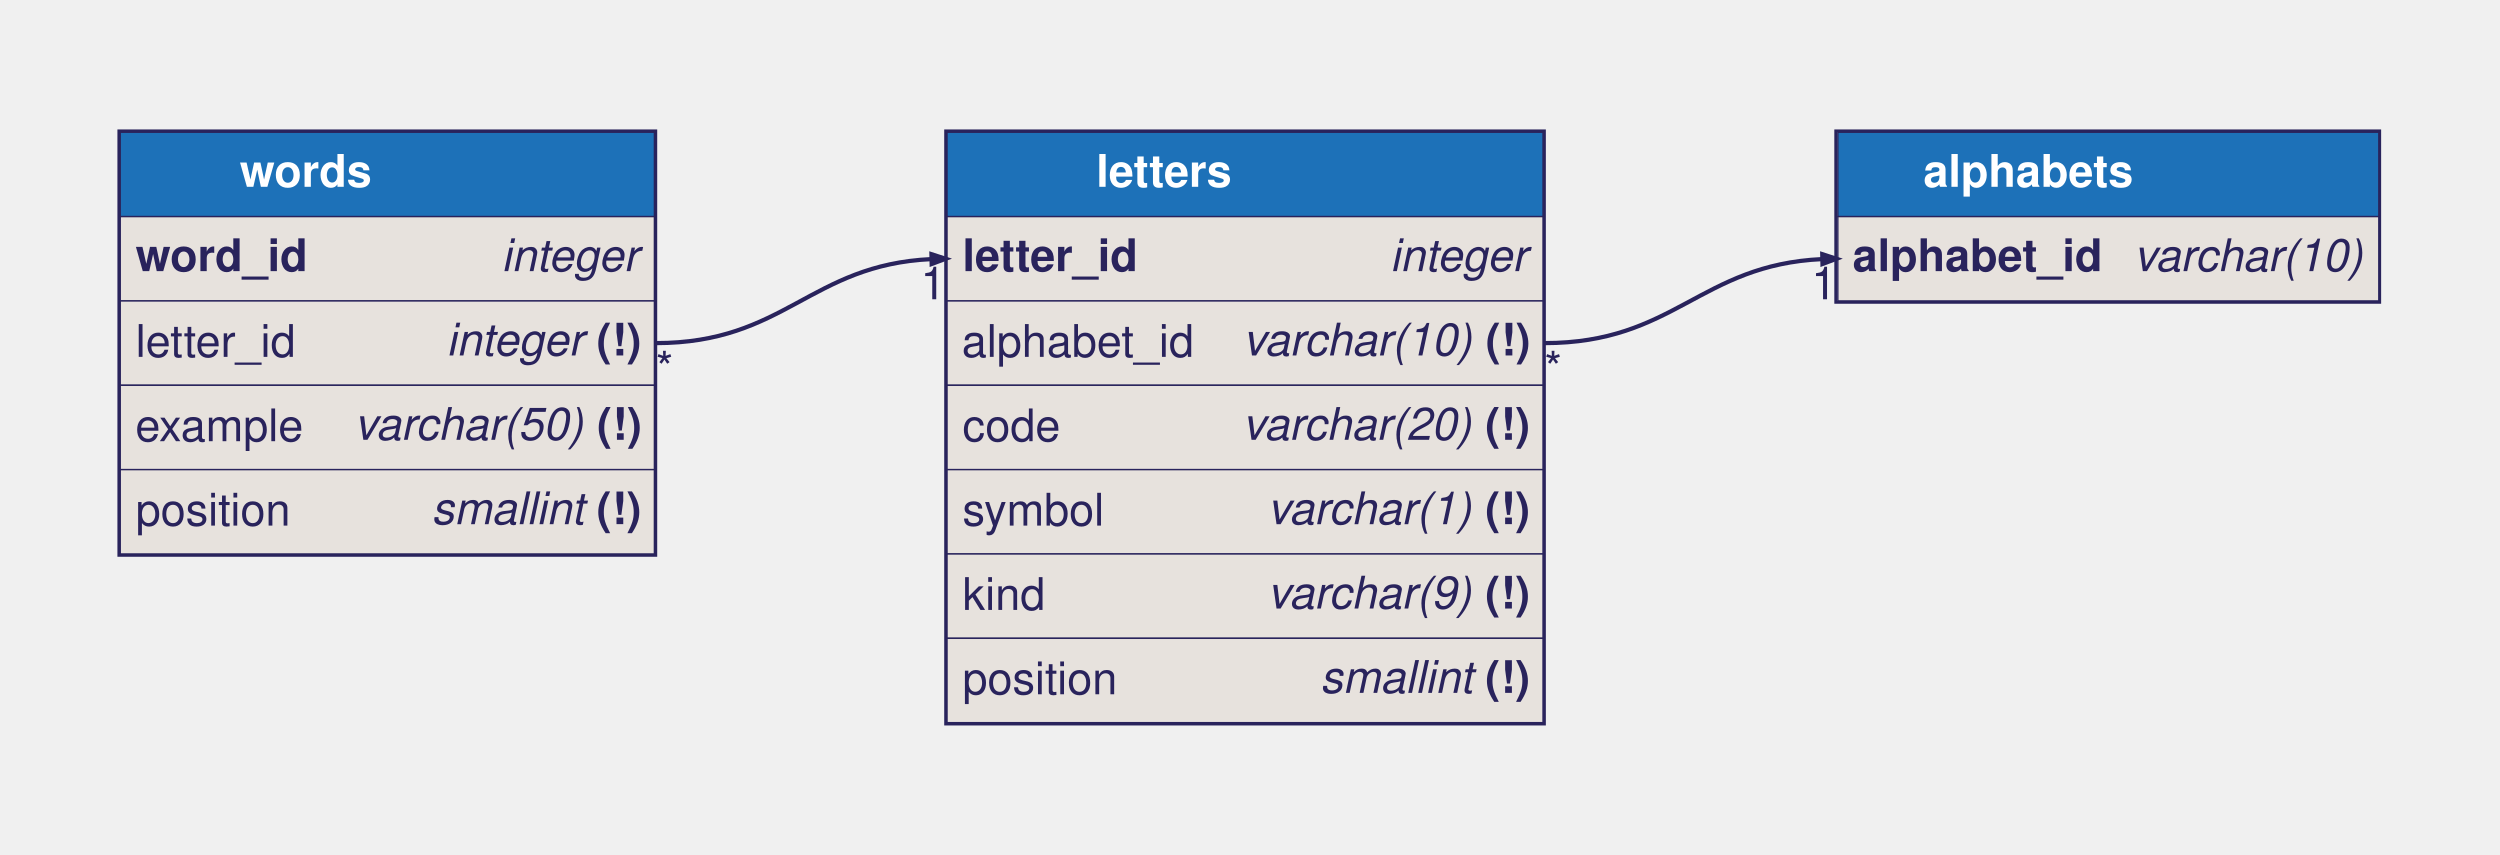
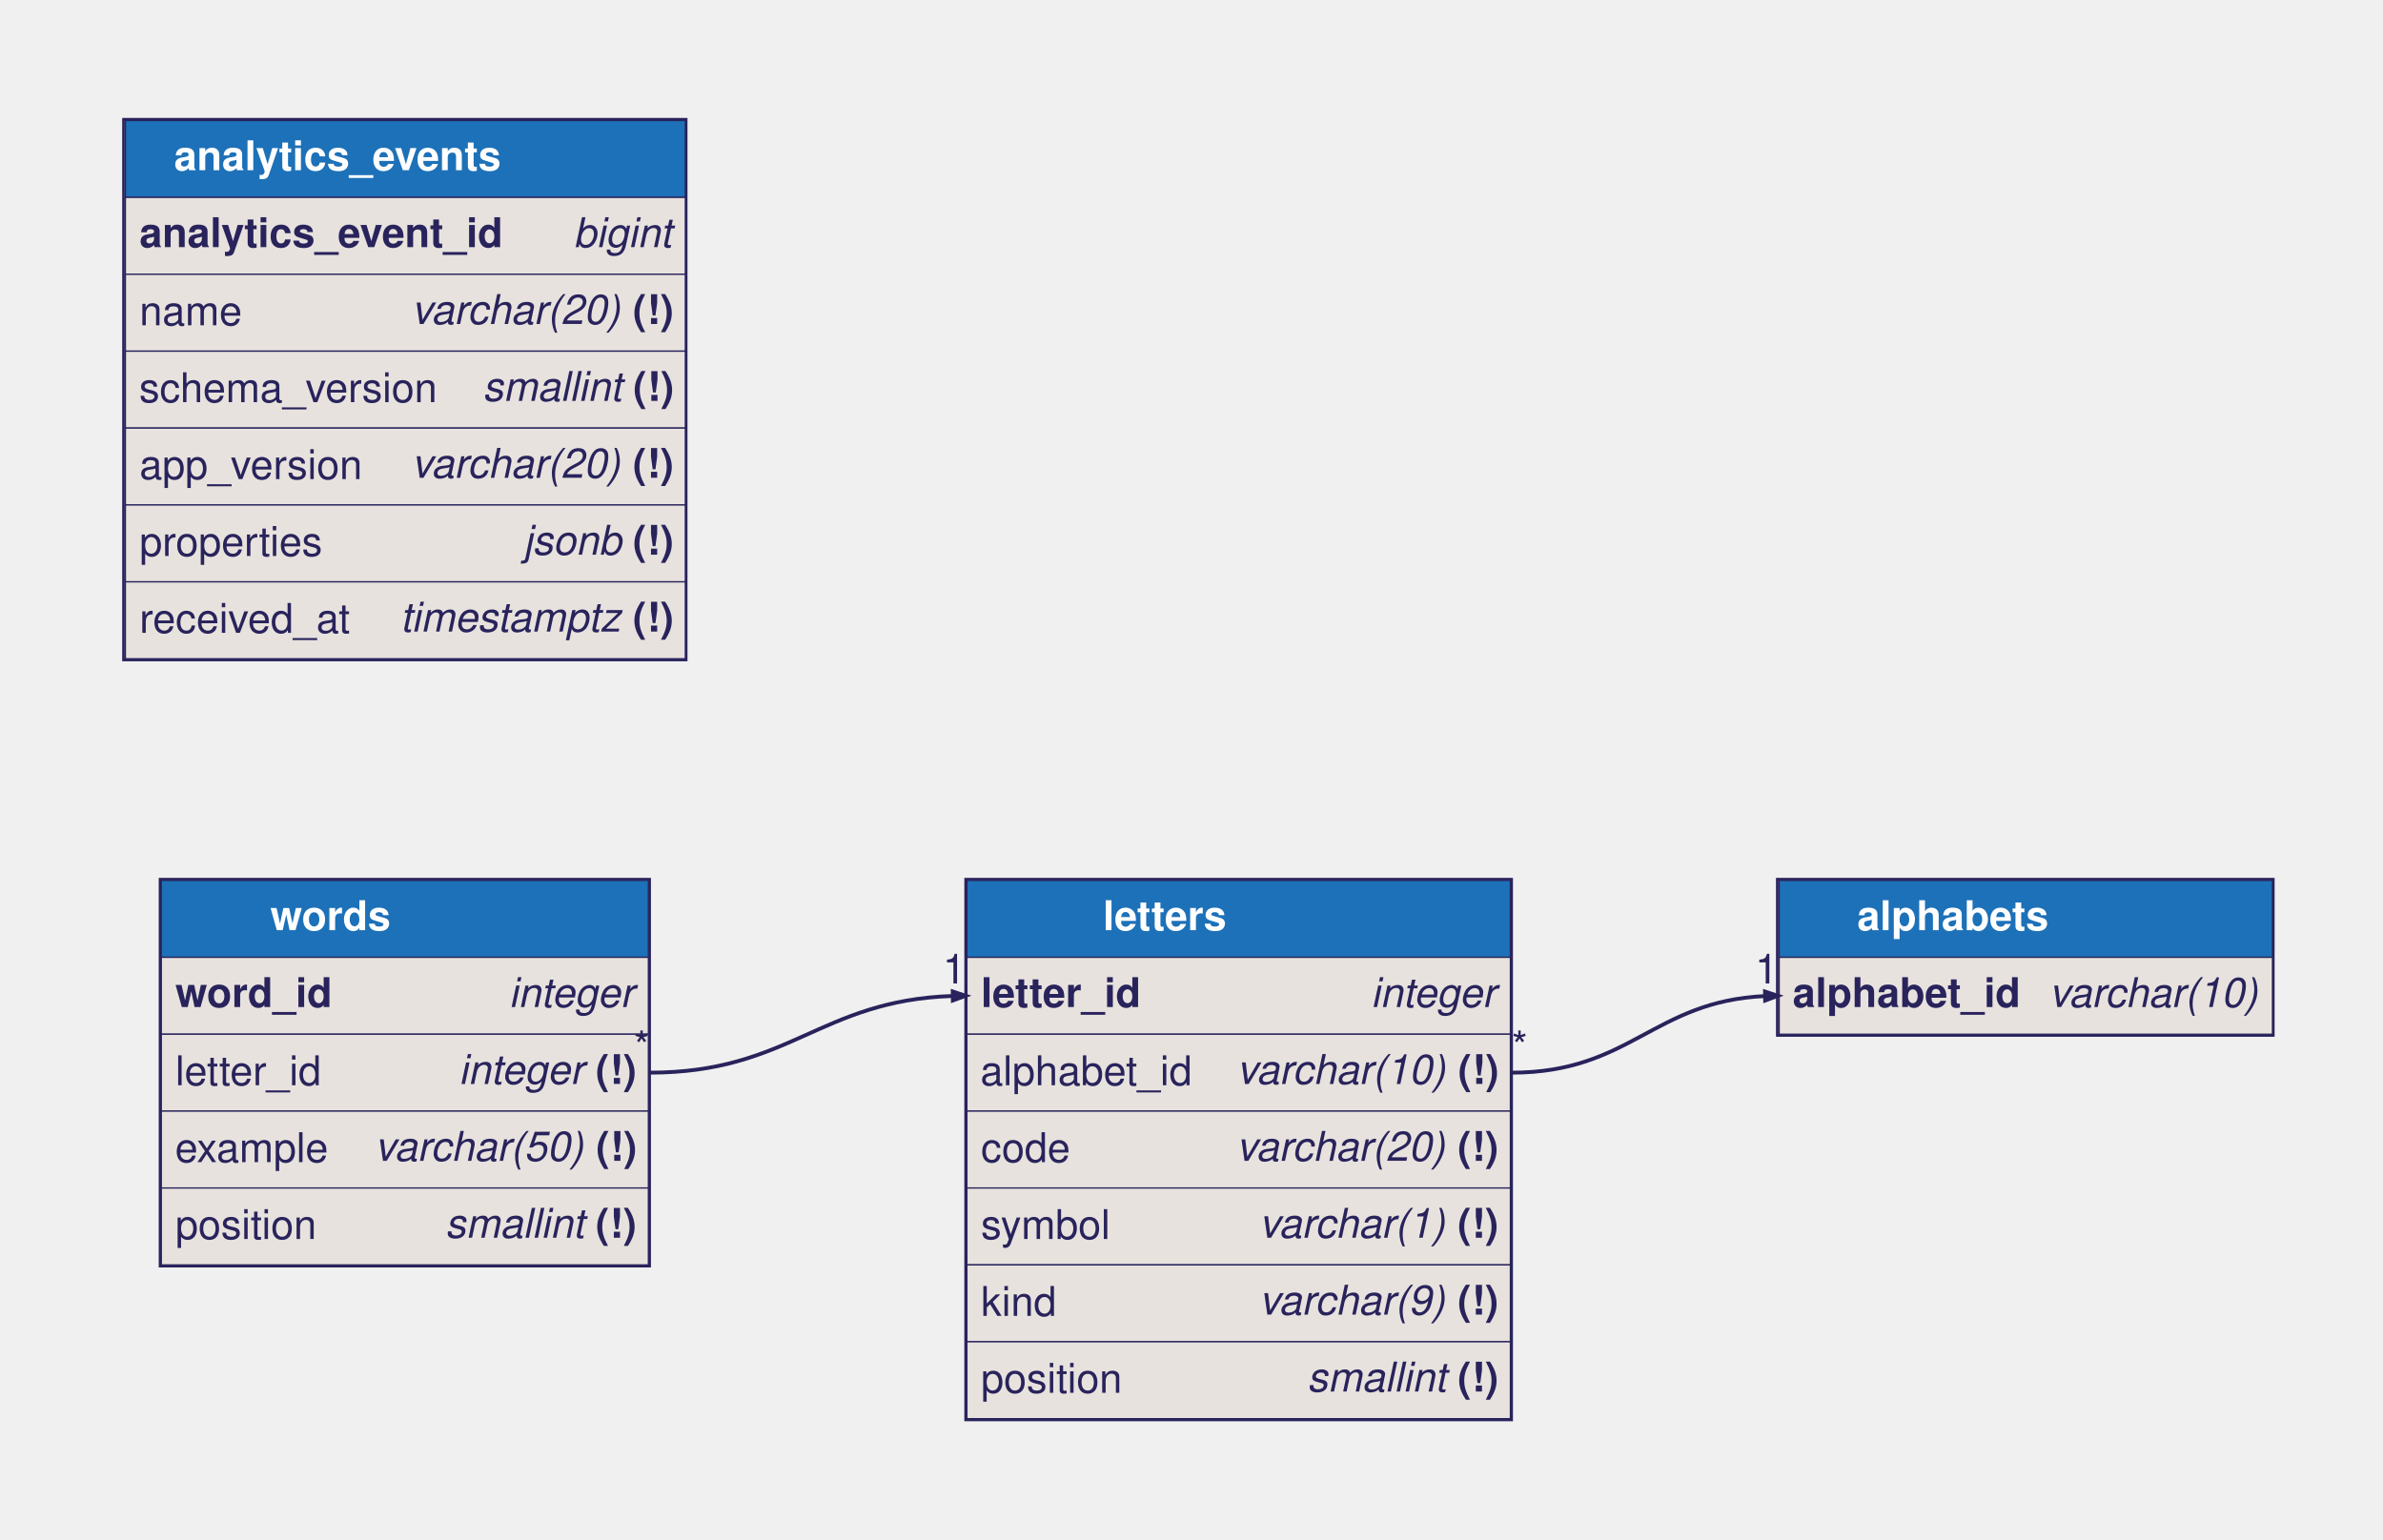
- <svg xmlns="http://www.w3.org/2000/svg" width="1778pt" height="608pt" viewBox="0.00 0.00 1778.47 607.63">
-   <g id="graph0" class="graph" transform="scale(1 1) rotate(0) translate(4 603.63)">
+ <svg xmlns="http://www.w3.org/2000/svg" width="1859pt" height="1201pt" viewBox="0.00 0.00 1859.08 1200.63">
+   <g id="graph0" class="graph" transform="scale(1 1) rotate(0) translate(4 1196.63)">
    <g id="alphabets" class="node">
-       <ellipse fill="none" stroke="black" stroke-width="0" cx="1495.41" cy="-449.81" rx="275.13" ry="87.86" />
-       <polygon fill="#1d71b8" stroke="transparent" points="1303.41,-449.81 1303.41,-509.81 1688.41,-509.81 1688.41,-449.81 1303.41,-449.81" />
-       <polygon fill="none" stroke="#29235c" points="1303.41,-449.81 1303.41,-509.81 1688.41,-509.81 1688.41,-449.81 1303.41,-449.81" />
-       <text text-anchor="start" x="1364.29" y="-471.01" font-family="Helvetica,sans-Serif" font-weight="bold" font-size="32.00" fill="#ffffff">       alphabets       </text>
-       <polygon fill="#e7e2dd" stroke="transparent" points="1303.41,-389.81 1303.41,-449.81 1688.41,-449.81 1688.41,-389.81 1303.41,-389.81" />
-       <polygon fill="none" stroke="#29235c" points="1303.41,-389.81 1303.41,-449.81 1688.41,-449.81 1688.41,-389.81 1303.41,-389.81" />
-       <text text-anchor="start" x="1313.92" y="-411.01" font-family="Helvetica,sans-Serif" font-weight="bold" font-size="32.00" fill="#29235c">alphabet_id</text>
-       <text text-anchor="start" x="1479.32" y="-411.01" font-family="Helvetica,sans-Serif" font-size="32.00" fill="#29235c">    </text>
-       <text text-anchor="start" x="1514.13" y="-411.01" font-family="Helvetica,sans-Serif" font-style="italic" font-size="32.00" fill="#29235c">varchar(10)</text>
-       <polygon fill="none" stroke="#29235c" stroke-width="2" points="1301.91,-388.81 1301.91,-510.81 1688.91,-510.81 1688.91,-388.81 1301.91,-388.81" />
+       <ellipse fill="none" stroke="black" stroke-width="0" cx="1576.02" cy="-449.81" rx="275.13" ry="87.86" />
+       <polygon fill="#1d71b8" stroke="transparent" points="1384.02,-449.81 1384.02,-509.81 1769.02,-509.81 1769.02,-449.81 1384.02,-449.81" />
+       <polygon fill="none" stroke="#29235c" points="1384.02,-449.81 1384.02,-509.81 1769.02,-509.81 1769.02,-449.81 1384.02,-449.81" />
+       <text text-anchor="start" x="1444.9" y="-471.01" font-family="Helvetica,sans-Serif" font-weight="bold" font-size="32.00" fill="#ffffff">       alphabets       </text>
+       <polygon fill="#e7e2dd" stroke="transparent" points="1384.02,-389.81 1384.02,-449.81 1769.02,-449.81 1769.02,-389.81 1384.02,-389.81" />
+       <polygon fill="none" stroke="#29235c" points="1384.02,-389.81 1384.02,-449.81 1769.02,-449.81 1769.02,-389.81 1384.02,-389.81" />
+       <text text-anchor="start" x="1394.53" y="-411.01" font-family="Helvetica,sans-Serif" font-weight="bold" font-size="32.00" fill="#29235c">alphabet_id</text>
+       <text text-anchor="start" x="1559.93" y="-411.01" font-family="Helvetica,sans-Serif" font-size="32.00" fill="#29235c">    </text>
+       <text text-anchor="start" x="1594.74" y="-411.01" font-family="Helvetica,sans-Serif" font-style="italic" font-size="32.00" fill="#29235c">varchar(10)</text>
+       <polygon fill="none" stroke="#29235c" stroke-width="2" points="1382.52,-388.81 1382.52,-510.81 1769.52,-510.81 1769.52,-388.81 1382.52,-388.81" />
    </g>
    <g id="letters" class="node">
-       <ellipse fill="none" stroke="black" stroke-width="0" cx="881.7" cy="-299.81" rx="302.78" ry="299.63" />
-       <polygon fill="#1d71b8" stroke="transparent" points="669.7,-449.81 669.7,-509.81 1093.7,-509.81 1093.7,-449.81 669.7,-449.81" />
-       <polygon fill="none" stroke="#29235c" points="669.7,-449.81 669.7,-509.81 1093.7,-509.81 1093.7,-449.81 669.7,-449.81" />
-       <text text-anchor="start" x="775.89" y="-471.01" font-family="Helvetica,sans-Serif" font-weight="bold" font-size="32.00" fill="#ffffff">       letters       </text>
-       <polygon fill="#e7e2dd" stroke="transparent" points="669.7,-389.81 669.7,-449.81 1093.7,-449.81 1093.7,-389.81 669.7,-389.81" />
-       <polygon fill="none" stroke="#29235c" points="669.7,-389.81 669.7,-449.81 1093.7,-449.81 1093.7,-389.81 669.7,-389.81" />
-       <text text-anchor="start" x="680.7" y="-411.01" font-family="Helvetica,sans-Serif" font-weight="bold" font-size="32.00" fill="#29235c">letter_id</text>
-       <text text-anchor="start" x="794.49" y="-411.01" font-family="Helvetica,sans-Serif" font-size="32.00" fill="#29235c">    </text>
-       <text text-anchor="start" x="984.9" y="-411.01" font-family="Helvetica,sans-Serif" font-style="italic" font-size="32.00" fill="#29235c">integer</text>
-       <polygon fill="#e7e2dd" stroke="transparent" points="669.7,-329.81 669.7,-389.81 1093.7,-389.81 1093.7,-329.81 669.7,-329.81" />
-       <polygon fill="none" stroke="#29235c" points="669.7,-329.81 669.7,-389.81 1093.7,-389.81 1093.7,-329.81 669.7,-329.81" />
-       <text text-anchor="start" x="680.21" y="-350.01" font-family="Helvetica,sans-Serif" font-size="32.00" fill="#29235c">alphabet_id    </text>
-       <text text-anchor="start" x="880.38" y="-351.01" font-family="Helvetica,sans-Serif" font-style="italic" font-size="32.00" fill="#29235c">varchar(10)</text>
-       <text text-anchor="start" x="1043.93" y="-351.01" font-family="Helvetica,sans-Serif" font-size="32.00" fill="#29235c"> </text>
-       <text text-anchor="start" x="1052.82" y="-351.01" font-family="Helvetica,sans-Serif" font-weight="bold" font-size="32.00" fill="#29235c">(!)</text>
-       <polygon fill="#e7e2dd" stroke="transparent" points="669.7,-269.81 669.7,-329.81 1093.7,-329.81 1093.7,-269.81 669.7,-269.81" />
-       <polygon fill="none" stroke="#29235c" points="669.7,-269.81 669.7,-329.81 1093.7,-329.81 1093.7,-269.81 669.7,-269.81" />
-       <text text-anchor="start" x="680.7" y="-290.01" font-family="Helvetica,sans-Serif" font-size="32.00" fill="#29235c">code    </text>
-       <text text-anchor="start" x="880.05" y="-291.01" font-family="Helvetica,sans-Serif" font-style="italic" font-size="32.00" fill="#29235c">varchar(20)</text>
-       <text text-anchor="start" x="1043.61" y="-291.01" font-family="Helvetica,sans-Serif" font-size="32.00" fill="#29235c"> </text>
-       <text text-anchor="start" x="1052.5" y="-291.01" font-family="Helvetica,sans-Serif" font-weight="bold" font-size="32.00" fill="#29235c">(!)</text>
-       <polygon fill="#e7e2dd" stroke="transparent" points="669.7,-209.81 669.7,-269.81 1093.7,-269.81 1093.7,-209.81 669.7,-209.81" />
-       <polygon fill="none" stroke="#29235c" points="669.7,-209.81 669.7,-269.81 1093.7,-269.81 1093.7,-209.81 669.7,-209.81" />
-       <text text-anchor="start" x="680.7" y="-230.01" font-family="Helvetica,sans-Serif" font-size="32.00" fill="#29235c">symbol    </text>
-       <text text-anchor="start" x="897.84" y="-231.01" font-family="Helvetica,sans-Serif" font-style="italic" font-size="32.00" fill="#29235c">varchar(1)</text>
-       <text text-anchor="start" x="1043.61" y="-231.01" font-family="Helvetica,sans-Serif" font-size="32.00" fill="#29235c"> </text>
-       <text text-anchor="start" x="1052.5" y="-231.01" font-family="Helvetica,sans-Serif" font-weight="bold" font-size="32.00" fill="#29235c">(!)</text>
-       <polygon fill="#e7e2dd" stroke="transparent" points="669.7,-149.81 669.7,-209.81 1093.7,-209.81 1093.7,-149.81 669.7,-149.81" />
-       <polygon fill="none" stroke="#29235c" points="669.7,-149.81 669.7,-209.81 1093.7,-209.81 1093.7,-149.81 669.7,-149.81" />
-       <text text-anchor="start" x="680.7" y="-170.01" font-family="Helvetica,sans-Serif" font-size="32.00" fill="#29235c">kind    </text>
-       <text text-anchor="start" x="897.84" y="-171.01" font-family="Helvetica,sans-Serif" font-style="italic" font-size="32.00" fill="#29235c">varchar(9)</text>
-       <text text-anchor="start" x="1043.61" y="-171.01" font-family="Helvetica,sans-Serif" font-size="32.00" fill="#29235c"> </text>
-       <text text-anchor="start" x="1052.5" y="-171.01" font-family="Helvetica,sans-Serif" font-weight="bold" font-size="32.00" fill="#29235c">(!)</text>
-       <polygon fill="#e7e2dd" stroke="transparent" points="669.7,-89.81 669.7,-149.81 1093.7,-149.81 1093.7,-89.81 669.7,-89.81" />
-       <polygon fill="none" stroke="#29235c" points="669.7,-89.81 669.7,-149.81 1093.7,-149.81 1093.7,-89.81 669.7,-89.81" />
-       <text text-anchor="start" x="680.7" y="-110.01" font-family="Helvetica,sans-Serif" font-size="32.00" fill="#29235c">position    </text>
-       <text text-anchor="start" x="935.18" y="-111.01" font-family="Helvetica,sans-Serif" font-style="italic" font-size="32.00" fill="#29235c">smallint</text>
-       <text text-anchor="start" x="1043.61" y="-111.01" font-family="Helvetica,sans-Serif" font-size="32.00" fill="#29235c"> </text>
-       <text text-anchor="start" x="1052.5" y="-111.01" font-family="Helvetica,sans-Serif" font-weight="bold" font-size="32.00" fill="#29235c">(!)</text>
-       <polygon fill="none" stroke="#29235c" stroke-width="2" points="668.7,-88.81 668.7,-510.81 1094.7,-510.81 1094.7,-88.81 668.7,-88.81" />
+       <ellipse fill="none" stroke="black" stroke-width="0" cx="962.31" cy="-299.81" rx="302.78" ry="299.63" />
+       <polygon fill="#1d71b8" stroke="transparent" points="750.31,-449.81 750.31,-509.81 1174.31,-509.81 1174.31,-449.81 750.31,-449.81" />
+       <polygon fill="none" stroke="#29235c" points="750.31,-449.81 750.31,-509.81 1174.31,-509.81 1174.31,-449.81 750.31,-449.81" />
+       <text text-anchor="start" x="856.5" y="-471.01" font-family="Helvetica,sans-Serif" font-weight="bold" font-size="32.00" fill="#ffffff">       letters       </text>
+       <polygon fill="#e7e2dd" stroke="transparent" points="750.31,-389.81 750.31,-449.81 1174.31,-449.81 1174.31,-389.81 750.31,-389.81" />
+       <polygon fill="none" stroke="#29235c" points="750.31,-389.81 750.31,-449.81 1174.31,-449.81 1174.31,-389.81 750.31,-389.81" />
+       <text text-anchor="start" x="761.31" y="-411.01" font-family="Helvetica,sans-Serif" font-weight="bold" font-size="32.00" fill="#29235c">letter_id</text>
+       <text text-anchor="start" x="875.11" y="-411.01" font-family="Helvetica,sans-Serif" font-size="32.00" fill="#29235c">    </text>
+       <text text-anchor="start" x="1065.51" y="-411.01" font-family="Helvetica,sans-Serif" font-style="italic" font-size="32.00" fill="#29235c">integer</text>
+       <polygon fill="#e7e2dd" stroke="transparent" points="750.31,-329.81 750.31,-389.81 1174.31,-389.81 1174.31,-329.81 750.31,-329.81" />
+       <polygon fill="none" stroke="#29235c" points="750.31,-329.81 750.31,-389.81 1174.31,-389.81 1174.31,-329.81 750.31,-329.81" />
+       <text text-anchor="start" x="760.82" y="-350.01" font-family="Helvetica,sans-Serif" font-size="32.00" fill="#29235c">alphabet_id    </text>
+       <text text-anchor="start" x="960.99" y="-351.01" font-family="Helvetica,sans-Serif" font-style="italic" font-size="32.00" fill="#29235c">varchar(10)</text>
+       <text text-anchor="start" x="1124.54" y="-351.01" font-family="Helvetica,sans-Serif" font-size="32.00" fill="#29235c"> </text>
+       <text text-anchor="start" x="1133.43" y="-351.01" font-family="Helvetica,sans-Serif" font-weight="bold" font-size="32.00" fill="#29235c">(!)</text>
+       <polygon fill="#e7e2dd" stroke="transparent" points="750.31,-269.81 750.31,-329.81 1174.31,-329.81 1174.31,-269.81 750.31,-269.81" />
+       <polygon fill="none" stroke="#29235c" points="750.31,-269.81 750.31,-329.81 1174.31,-329.81 1174.31,-269.81 750.31,-269.81" />
+       <text text-anchor="start" x="761.31" y="-290.01" font-family="Helvetica,sans-Serif" font-size="32.00" fill="#29235c">code    </text>
+       <text text-anchor="start" x="960.66" y="-291.01" font-family="Helvetica,sans-Serif" font-style="italic" font-size="32.00" fill="#29235c">varchar(20)</text>
+       <text text-anchor="start" x="1124.22" y="-291.01" font-family="Helvetica,sans-Serif" font-size="32.00" fill="#29235c"> </text>
+       <text text-anchor="start" x="1133.11" y="-291.01" font-family="Helvetica,sans-Serif" font-weight="bold" font-size="32.00" fill="#29235c">(!)</text>
+       <polygon fill="#e7e2dd" stroke="transparent" points="750.31,-209.81 750.31,-269.81 1174.31,-269.81 1174.31,-209.81 750.31,-209.81" />
+       <polygon fill="none" stroke="#29235c" points="750.31,-209.81 750.31,-269.81 1174.31,-269.81 1174.31,-209.81 750.31,-209.81" />
+       <text text-anchor="start" x="761.31" y="-230.01" font-family="Helvetica,sans-Serif" font-size="32.00" fill="#29235c">symbol    </text>
+       <text text-anchor="start" x="978.45" y="-231.01" font-family="Helvetica,sans-Serif" font-style="italic" font-size="32.00" fill="#29235c">varchar(1)</text>
+       <text text-anchor="start" x="1124.22" y="-231.01" font-family="Helvetica,sans-Serif" font-size="32.00" fill="#29235c"> </text>
+       <text text-anchor="start" x="1133.11" y="-231.01" font-family="Helvetica,sans-Serif" font-weight="bold" font-size="32.00" fill="#29235c">(!)</text>
+       <polygon fill="#e7e2dd" stroke="transparent" points="750.31,-149.81 750.31,-209.81 1174.31,-209.81 1174.31,-149.81 750.31,-149.81" />
+       <polygon fill="none" stroke="#29235c" points="750.31,-149.81 750.31,-209.81 1174.31,-209.81 1174.31,-149.81 750.31,-149.81" />
+       <text text-anchor="start" x="761.31" y="-170.01" font-family="Helvetica,sans-Serif" font-size="32.00" fill="#29235c">kind    </text>
+       <text text-anchor="start" x="978.45" y="-171.01" font-family="Helvetica,sans-Serif" font-style="italic" font-size="32.00" fill="#29235c">varchar(9)</text>
+       <text text-anchor="start" x="1124.22" y="-171.01" font-family="Helvetica,sans-Serif" font-size="32.00" fill="#29235c"> </text>
+       <text text-anchor="start" x="1133.11" y="-171.01" font-family="Helvetica,sans-Serif" font-weight="bold" font-size="32.00" fill="#29235c">(!)</text>
+       <polygon fill="#e7e2dd" stroke="transparent" points="750.31,-89.81 750.31,-149.81 1174.31,-149.81 1174.31,-89.81 750.31,-89.81" />
+       <polygon fill="none" stroke="#29235c" points="750.31,-89.81 750.31,-149.81 1174.31,-149.81 1174.31,-89.81 750.31,-89.81" />
+       <text text-anchor="start" x="761.31" y="-110.01" font-family="Helvetica,sans-Serif" font-size="32.00" fill="#29235c">position    </text>
+       <text text-anchor="start" x="1015.79" y="-111.01" font-family="Helvetica,sans-Serif" font-style="italic" font-size="32.00" fill="#29235c">smallint</text>
+       <text text-anchor="start" x="1124.22" y="-111.01" font-family="Helvetica,sans-Serif" font-size="32.00" fill="#29235c"> </text>
+       <text text-anchor="start" x="1133.11" y="-111.01" font-family="Helvetica,sans-Serif" font-weight="bold" font-size="32.00" fill="#29235c">(!)</text>
+       <polygon fill="none" stroke="#29235c" stroke-width="2" points="749.31,-88.81 749.31,-510.81 1175.31,-510.81 1175.31,-88.81 749.31,-88.81" />
    </g>
    <g id="edge2" class="edge">
-       <path fill="none" stroke="#29235c" stroke-width="3" d="M1094.7,-359.81C1187.32,-359.81 1205.09,-415.56 1292.3,-419.58" />
-       <polygon fill="#29235c" stroke="#29235c" stroke-width="3" points="1292.33,-423.09 1302.41,-419.81 1292.49,-416.09 1292.33,-423.09" />
-       <text text-anchor="middle" x="1293.51" y="-391.01" font-family="Helvetica,sans-Serif" font-size="32.00" fill="#29235c">1</text>
-       <text text-anchor="middle" x="1100.92" y="-331.01" font-family="Helvetica,sans-Serif" font-size="32.00" fill="#29235c">*</text>
+       <path fill="none" stroke="#29235c" stroke-width="3" d="M1175.31,-359.81C1267.93,-359.81 1285.7,-415.56 1372.91,-419.58" />
+       <polygon fill="#29235c" stroke="#29235c" stroke-width="3" points="1372.94,-423.09 1383.02,-419.81 1373.1,-416.09 1372.94,-423.09" />
+       <text text-anchor="middle" x="1374.12" y="-429.41" font-family="Helvetica,sans-Serif" font-size="32.00" fill="#29235c">1</text>
+       <text text-anchor="middle" x="1181.53" y="-369.41" font-family="Helvetica,sans-Serif" font-size="32.00" fill="#29235c">*</text>
    </g>
    <g id="words" class="node">
-       <ellipse fill="none" stroke="black" stroke-width="0" cx="271.53" cy="-359.81" rx="271.56" ry="214.92" />
-       <polygon fill="#1d71b8" stroke="transparent" points="81.53,-449.81 81.53,-509.81 461.53,-509.81 461.53,-449.81 81.53,-449.81" />
-       <polygon fill="none" stroke="#29235c" points="81.53,-449.81 81.53,-509.81 461.53,-509.81 461.53,-449.81 81.53,-449.81" />
-       <text text-anchor="start" x="166.61" y="-471.01" font-family="Helvetica,sans-Serif" font-weight="bold" font-size="32.00" fill="#ffffff">       words       </text>
-       <polygon fill="#e7e2dd" stroke="transparent" points="81.53,-389.81 81.53,-449.81 461.53,-449.81 461.53,-389.81 81.53,-389.81" />
-       <polygon fill="none" stroke="#29235c" points="81.53,-389.81 81.53,-449.81 461.53,-449.81 461.53,-389.81 81.53,-389.81" />
-       <text text-anchor="start" x="92.53" y="-411.01" font-family="Helvetica,sans-Serif" font-weight="bold" font-size="32.00" fill="#29235c">word_id</text>
-       <text text-anchor="start" x="204.54" y="-411.01" font-family="Helvetica,sans-Serif" font-size="32.00" fill="#29235c">    </text>
-       <text text-anchor="start" x="352.73" y="-411.01" font-family="Helvetica,sans-Serif" font-style="italic" font-size="32.00" fill="#29235c">integer</text>
-       <polygon fill="#e7e2dd" stroke="transparent" points="81.53,-329.81 81.53,-389.81 461.53,-389.81 461.53,-329.81 81.53,-329.81" />
-       <polygon fill="none" stroke="#29235c" points="81.53,-329.81 81.53,-389.81 461.53,-389.81 461.53,-329.81 81.53,-329.81" />
-       <text text-anchor="start" x="92.53" y="-350.01" font-family="Helvetica,sans-Serif" font-size="32.00" fill="#29235c">letter_id    </text>
-       <text text-anchor="start" x="313.64" y="-351.01" font-family="Helvetica,sans-Serif" font-style="italic" font-size="32.00" fill="#29235c">integer</text>
-       <text text-anchor="start" x="411.44" y="-351.01" font-family="Helvetica,sans-Serif" font-size="32.00" fill="#29235c"> </text>
-       <text text-anchor="start" x="420.33" y="-351.01" font-family="Helvetica,sans-Serif" font-weight="bold" font-size="32.00" fill="#29235c">(!)</text>
-       <polygon fill="#e7e2dd" stroke="transparent" points="81.53,-269.81 81.53,-329.81 461.53,-329.81 461.53,-269.81 81.53,-269.81" />
-       <polygon fill="none" stroke="#29235c" points="81.53,-269.81 81.53,-329.81 461.53,-329.81 461.53,-269.81 81.53,-269.81" />
-       <text text-anchor="start" x="92.29" y="-290.01" font-family="Helvetica,sans-Serif" font-size="32.00" fill="#29235c">example    </text>
-       <text text-anchor="start" x="248.21" y="-291.01" font-family="Helvetica,sans-Serif" font-style="italic" font-size="32.00" fill="#29235c">varchar(50)</text>
-       <text text-anchor="start" x="411.76" y="-291.01" font-family="Helvetica,sans-Serif" font-size="32.00" fill="#29235c"> </text>
-       <text text-anchor="start" x="420.65" y="-291.01" font-family="Helvetica,sans-Serif" font-weight="bold" font-size="32.00" fill="#29235c">(!)</text>
-       <polygon fill="#e7e2dd" stroke="transparent" points="81.53,-209.81 81.53,-269.81 461.53,-269.81 461.53,-209.81 81.53,-209.81" />
-       <polygon fill="none" stroke="#29235c" points="81.53,-209.81 81.53,-269.81 461.53,-269.81 461.53,-209.81 81.53,-209.81" />
-       <text text-anchor="start" x="92.53" y="-230.01" font-family="Helvetica,sans-Serif" font-size="32.00" fill="#29235c">position    </text>
-       <text text-anchor="start" x="303.01" y="-231.01" font-family="Helvetica,sans-Serif" font-style="italic" font-size="32.00" fill="#29235c">smallint</text>
-       <text text-anchor="start" x="411.44" y="-231.01" font-family="Helvetica,sans-Serif" font-size="32.00" fill="#29235c"> </text>
-       <text text-anchor="start" x="420.33" y="-231.01" font-family="Helvetica,sans-Serif" font-weight="bold" font-size="32.00" fill="#29235c">(!)</text>
-       <polygon fill="none" stroke="#29235c" stroke-width="2" points="80.53,-208.81 80.53,-510.81 462.53,-510.81 462.53,-208.81 80.53,-208.81" />
+       <ellipse fill="none" stroke="black" stroke-width="0" cx="311.83" cy="-359.81" rx="271.56" ry="214.92" />
+       <polygon fill="#1d71b8" stroke="transparent" points="121.83,-449.81 121.83,-509.81 501.83,-509.81 501.83,-449.81 121.83,-449.81" />
+       <polygon fill="none" stroke="#29235c" points="121.83,-449.81 121.83,-509.81 501.83,-509.81 501.83,-449.81 121.83,-449.81" />
+       <text text-anchor="start" x="206.92" y="-471.01" font-family="Helvetica,sans-Serif" font-weight="bold" font-size="32.00" fill="#ffffff">       words       </text>
+       <polygon fill="#e7e2dd" stroke="transparent" points="121.83,-389.81 121.83,-449.81 501.83,-449.81 501.83,-389.81 121.83,-389.81" />
+       <polygon fill="none" stroke="#29235c" points="121.83,-389.81 121.83,-449.81 501.83,-449.81 501.83,-389.81 121.83,-389.81" />
+       <text text-anchor="start" x="132.83" y="-411.01" font-family="Helvetica,sans-Serif" font-weight="bold" font-size="32.00" fill="#29235c">word_id</text>
+       <text text-anchor="start" x="244.84" y="-411.01" font-family="Helvetica,sans-Serif" font-size="32.00" fill="#29235c">    </text>
+       <text text-anchor="start" x="393.03" y="-411.01" font-family="Helvetica,sans-Serif" font-style="italic" font-size="32.00" fill="#29235c">integer</text>
+       <polygon fill="#e7e2dd" stroke="transparent" points="121.83,-329.81 121.83,-389.81 501.83,-389.81 501.83,-329.81 121.83,-329.81" />
+       <polygon fill="none" stroke="#29235c" points="121.83,-329.81 121.83,-389.81 501.83,-389.81 501.83,-329.81 121.83,-329.81" />
+       <text text-anchor="start" x="132.83" y="-350.01" font-family="Helvetica,sans-Serif" font-size="32.00" fill="#29235c">letter_id    </text>
+       <text text-anchor="start" x="353.94" y="-351.01" font-family="Helvetica,sans-Serif" font-style="italic" font-size="32.00" fill="#29235c">integer</text>
+       <text text-anchor="start" x="451.74" y="-351.01" font-family="Helvetica,sans-Serif" font-size="32.00" fill="#29235c"> </text>
+       <text text-anchor="start" x="460.64" y="-351.01" font-family="Helvetica,sans-Serif" font-weight="bold" font-size="32.00" fill="#29235c">(!)</text>
+       <polygon fill="#e7e2dd" stroke="transparent" points="121.83,-269.81 121.83,-329.81 501.83,-329.81 501.83,-269.81 121.83,-269.81" />
+       <polygon fill="none" stroke="#29235c" points="121.83,-269.81 121.83,-329.81 501.83,-329.81 501.83,-269.81 121.83,-269.81" />
+       <text text-anchor="start" x="132.59" y="-290.01" font-family="Helvetica,sans-Serif" font-size="32.00" fill="#29235c">example    </text>
+       <text text-anchor="start" x="288.51" y="-291.01" font-family="Helvetica,sans-Serif" font-style="italic" font-size="32.00" fill="#29235c">varchar(50)</text>
+       <text text-anchor="start" x="452.07" y="-291.01" font-family="Helvetica,sans-Serif" font-size="32.00" fill="#29235c"> </text>
+       <text text-anchor="start" x="460.96" y="-291.01" font-family="Helvetica,sans-Serif" font-weight="bold" font-size="32.00" fill="#29235c">(!)</text>
+       <polygon fill="#e7e2dd" stroke="transparent" points="121.83,-209.81 121.83,-269.81 501.83,-269.81 501.83,-209.81 121.83,-209.81" />
+       <polygon fill="none" stroke="#29235c" points="121.83,-209.81 121.83,-269.81 501.83,-269.81 501.83,-209.81 121.83,-209.81" />
+       <text text-anchor="start" x="132.83" y="-230.01" font-family="Helvetica,sans-Serif" font-size="32.00" fill="#29235c">position    </text>
+       <text text-anchor="start" x="343.32" y="-231.01" font-family="Helvetica,sans-Serif" font-style="italic" font-size="32.00" fill="#29235c">smallint</text>
+       <text text-anchor="start" x="451.74" y="-231.01" font-family="Helvetica,sans-Serif" font-size="32.00" fill="#29235c"> </text>
+       <text text-anchor="start" x="460.64" y="-231.01" font-family="Helvetica,sans-Serif" font-weight="bold" font-size="32.00" fill="#29235c">(!)</text>
+       <polygon fill="none" stroke="#29235c" stroke-width="2" points="120.83,-208.81 120.83,-510.81 502.83,-510.81 502.83,-208.81 120.83,-208.81" />
    </g>
    <g id="edge4" class="edge">
-       <path fill="none" stroke="#29235c" stroke-width="3" d="M462.53,-359.81C554.51,-359.81 572.06,-415.56 658.66,-419.58" />
-       <polygon fill="#29235c" stroke="#29235c" stroke-width="3" points="658.62,-423.08 668.7,-419.81 658.78,-416.09 658.62,-423.08" />
-       <text text-anchor="middle" x="659.81" y="-391.01" font-family="Helvetica,sans-Serif" font-size="32.00" fill="#29235c">1</text>
-       <text text-anchor="middle" x="468.75" y="-331.01" font-family="Helvetica,sans-Serif" font-size="32.00" fill="#29235c">*</text>
+       <path fill="none" stroke="#29235c" stroke-width="3" d="M502.83,-359.81C612.05,-359.81 635.16,-416.12 739,-419.64" />
+       <polygon fill="#29235c" stroke="#29235c" stroke-width="3" points="739.25,-423.15 749.31,-419.81 739.37,-416.15 739.25,-423.15" />
+       <text text-anchor="middle" x="740.42" y="-429.41" font-family="Helvetica,sans-Serif" font-size="32.00" fill="#29235c">1</text>
+       <text text-anchor="middle" x="496.61" y="-369.41" font-family="Helvetica,sans-Serif" font-size="32.00" fill="#29235c">*</text>
+     </g>
+     <g id="analytics_events" class="node">
+       <ellipse fill="none" stroke="black" stroke-width="0" cx="311.83" cy="-892.81" rx="311.67" ry="299.63" />
+       <polygon fill="#1d71b8" stroke="transparent" points="93.83,-1042.81 93.83,-1102.81 530.83,-1102.81 530.83,-1042.81 93.83,-1042.81" />
+       <polygon fill="none" stroke="#29235c" points="93.83,-1042.81 93.83,-1102.81 530.83,-1102.81 530.83,-1042.81 93.83,-1042.81" />
+       <text text-anchor="start" x="131.83" y="-1064.01" font-family="Helvetica,sans-Serif" font-weight="bold" font-size="32.00" fill="#ffffff">       analytics_events       </text>
+       <polygon fill="#e7e2dd" stroke="transparent" points="93.83,-982.81 93.83,-1042.81 530.83,-1042.81 530.83,-982.81 93.83,-982.81" />
+       <polygon fill="none" stroke="#29235c" points="93.83,-982.81 93.83,-1042.81 530.83,-1042.81 530.83,-982.81 93.83,-982.81" />
+       <text text-anchor="start" x="104.83" y="-1004.01" font-family="Helvetica,sans-Serif" font-weight="bold" font-size="32.00" fill="#29235c">analytics_event_id</text>
+       <text text-anchor="start" x="368.02" y="-1004.01" font-family="Helvetica,sans-Serif" font-size="32.00" fill="#29235c">    </text>
+       <text text-anchor="start" x="443.37" y="-1004.01" font-family="Helvetica,sans-Serif" font-style="italic" font-size="32.00" fill="#29235c">bigint</text>
+       <polygon fill="#e7e2dd" stroke="transparent" points="93.83,-922.81 93.83,-982.81 530.83,-982.81 530.83,-922.81 93.83,-922.81" />
+       <polygon fill="none" stroke="#29235c" points="93.83,-922.81 93.83,-982.81 530.83,-982.81 530.83,-922.81 93.83,-922.81" />
+       <text text-anchor="start" x="104.83" y="-943.01" font-family="Helvetica,sans-Serif" font-size="32.00" fill="#29235c">name    </text>
+       <text text-anchor="start" x="317.19" y="-944.01" font-family="Helvetica,sans-Serif" font-style="italic" font-size="32.00" fill="#29235c">varchar(20)</text>
+       <text text-anchor="start" x="480.74" y="-944.01" font-family="Helvetica,sans-Serif" font-size="32.00" fill="#29235c"> </text>
+       <text text-anchor="start" x="489.64" y="-944.01" font-family="Helvetica,sans-Serif" font-weight="bold" font-size="32.00" fill="#29235c">(!)</text>
+       <polygon fill="#e7e2dd" stroke="transparent" points="93.83,-862.81 93.83,-922.81 530.83,-922.81 530.83,-862.81 93.83,-862.81" />
+       <polygon fill="none" stroke="#29235c" points="93.83,-862.81 93.83,-922.81 530.83,-922.81 530.83,-862.81 93.83,-862.81" />
+       <text text-anchor="start" x="104.58" y="-883.01" font-family="Helvetica,sans-Serif" font-size="32.00" fill="#29235c">schema_version    </text>
+       <text text-anchor="start" x="372.58" y="-884.01" font-family="Helvetica,sans-Serif" font-style="italic" font-size="32.00" fill="#29235c">smallint</text>
+       <text text-anchor="start" x="481" y="-884.01" font-family="Helvetica,sans-Serif" font-size="32.00" fill="#29235c"> </text>
+       <text text-anchor="start" x="489.89" y="-884.01" font-family="Helvetica,sans-Serif" font-weight="bold" font-size="32.00" fill="#29235c">(!)</text>
+       <polygon fill="#e7e2dd" stroke="transparent" points="93.83,-802.81 93.83,-862.81 530.83,-862.81 530.83,-802.81 93.83,-802.81" />
+       <polygon fill="none" stroke="#29235c" points="93.83,-802.81 93.83,-862.81 530.83,-862.81 530.83,-802.81 93.83,-802.81" />
+       <text text-anchor="start" x="104.83" y="-823.01" font-family="Helvetica,sans-Serif" font-size="32.00" fill="#29235c">app_version    </text>
+       <text text-anchor="start" x="317.19" y="-824.01" font-family="Helvetica,sans-Serif" font-style="italic" font-size="32.00" fill="#29235c">varchar(20)</text>
+       <text text-anchor="start" x="480.74" y="-824.01" font-family="Helvetica,sans-Serif" font-size="32.00" fill="#29235c"> </text>
+       <text text-anchor="start" x="489.64" y="-824.01" font-family="Helvetica,sans-Serif" font-weight="bold" font-size="32.00" fill="#29235c">(!)</text>
+       <polygon fill="#e7e2dd" stroke="transparent" points="93.83,-742.81 93.83,-802.81 530.83,-802.81 530.83,-742.81 93.83,-742.81" />
+       <polygon fill="none" stroke="#29235c" points="93.83,-742.81 93.83,-802.81 530.83,-802.81 530.83,-742.81 93.83,-742.81" />
+       <text text-anchor="start" x="104.83" y="-763.01" font-family="Helvetica,sans-Serif" font-size="32.00" fill="#29235c">properties    </text>
+       <text text-anchor="start" x="404.28" y="-764.01" font-family="Helvetica,sans-Serif" font-style="italic" font-size="32.00" fill="#29235c">jsonb</text>
+       <text text-anchor="start" x="480.74" y="-764.01" font-family="Helvetica,sans-Serif" font-size="32.00" fill="#29235c"> </text>
+       <text text-anchor="start" x="489.64" y="-764.01" font-family="Helvetica,sans-Serif" font-weight="bold" font-size="32.00" fill="#29235c">(!)</text>
+       <polygon fill="#e7e2dd" stroke="transparent" points="93.83,-682.81 93.83,-742.81 530.83,-742.81 530.83,-682.81 93.83,-682.81" />
+       <polygon fill="none" stroke="#29235c" points="93.83,-682.81 93.83,-742.81 530.83,-742.81 530.83,-682.81 93.83,-682.81" />
+       <text text-anchor="start" x="104.83" y="-703.01" font-family="Helvetica,sans-Serif" font-size="32.00" fill="#29235c">received_at    </text>
+       <text text-anchor="start" x="308.29" y="-704.01" font-family="Helvetica,sans-Serif" font-style="italic" font-size="32.00" fill="#29235c">timestamptz</text>
+       <text text-anchor="start" x="480.74" y="-704.01" font-family="Helvetica,sans-Serif" font-size="32.00" fill="#29235c"> </text>
+       <text text-anchor="start" x="489.64" y="-704.01" font-family="Helvetica,sans-Serif" font-weight="bold" font-size="32.00" fill="#29235c">(!)</text>
+       <polygon fill="none" stroke="#29235c" stroke-width="2" points="92.33,-681.81 92.33,-1103.81 531.33,-1103.81 531.33,-681.81 92.33,-681.81" />
    </g>
  </g>
</svg>
